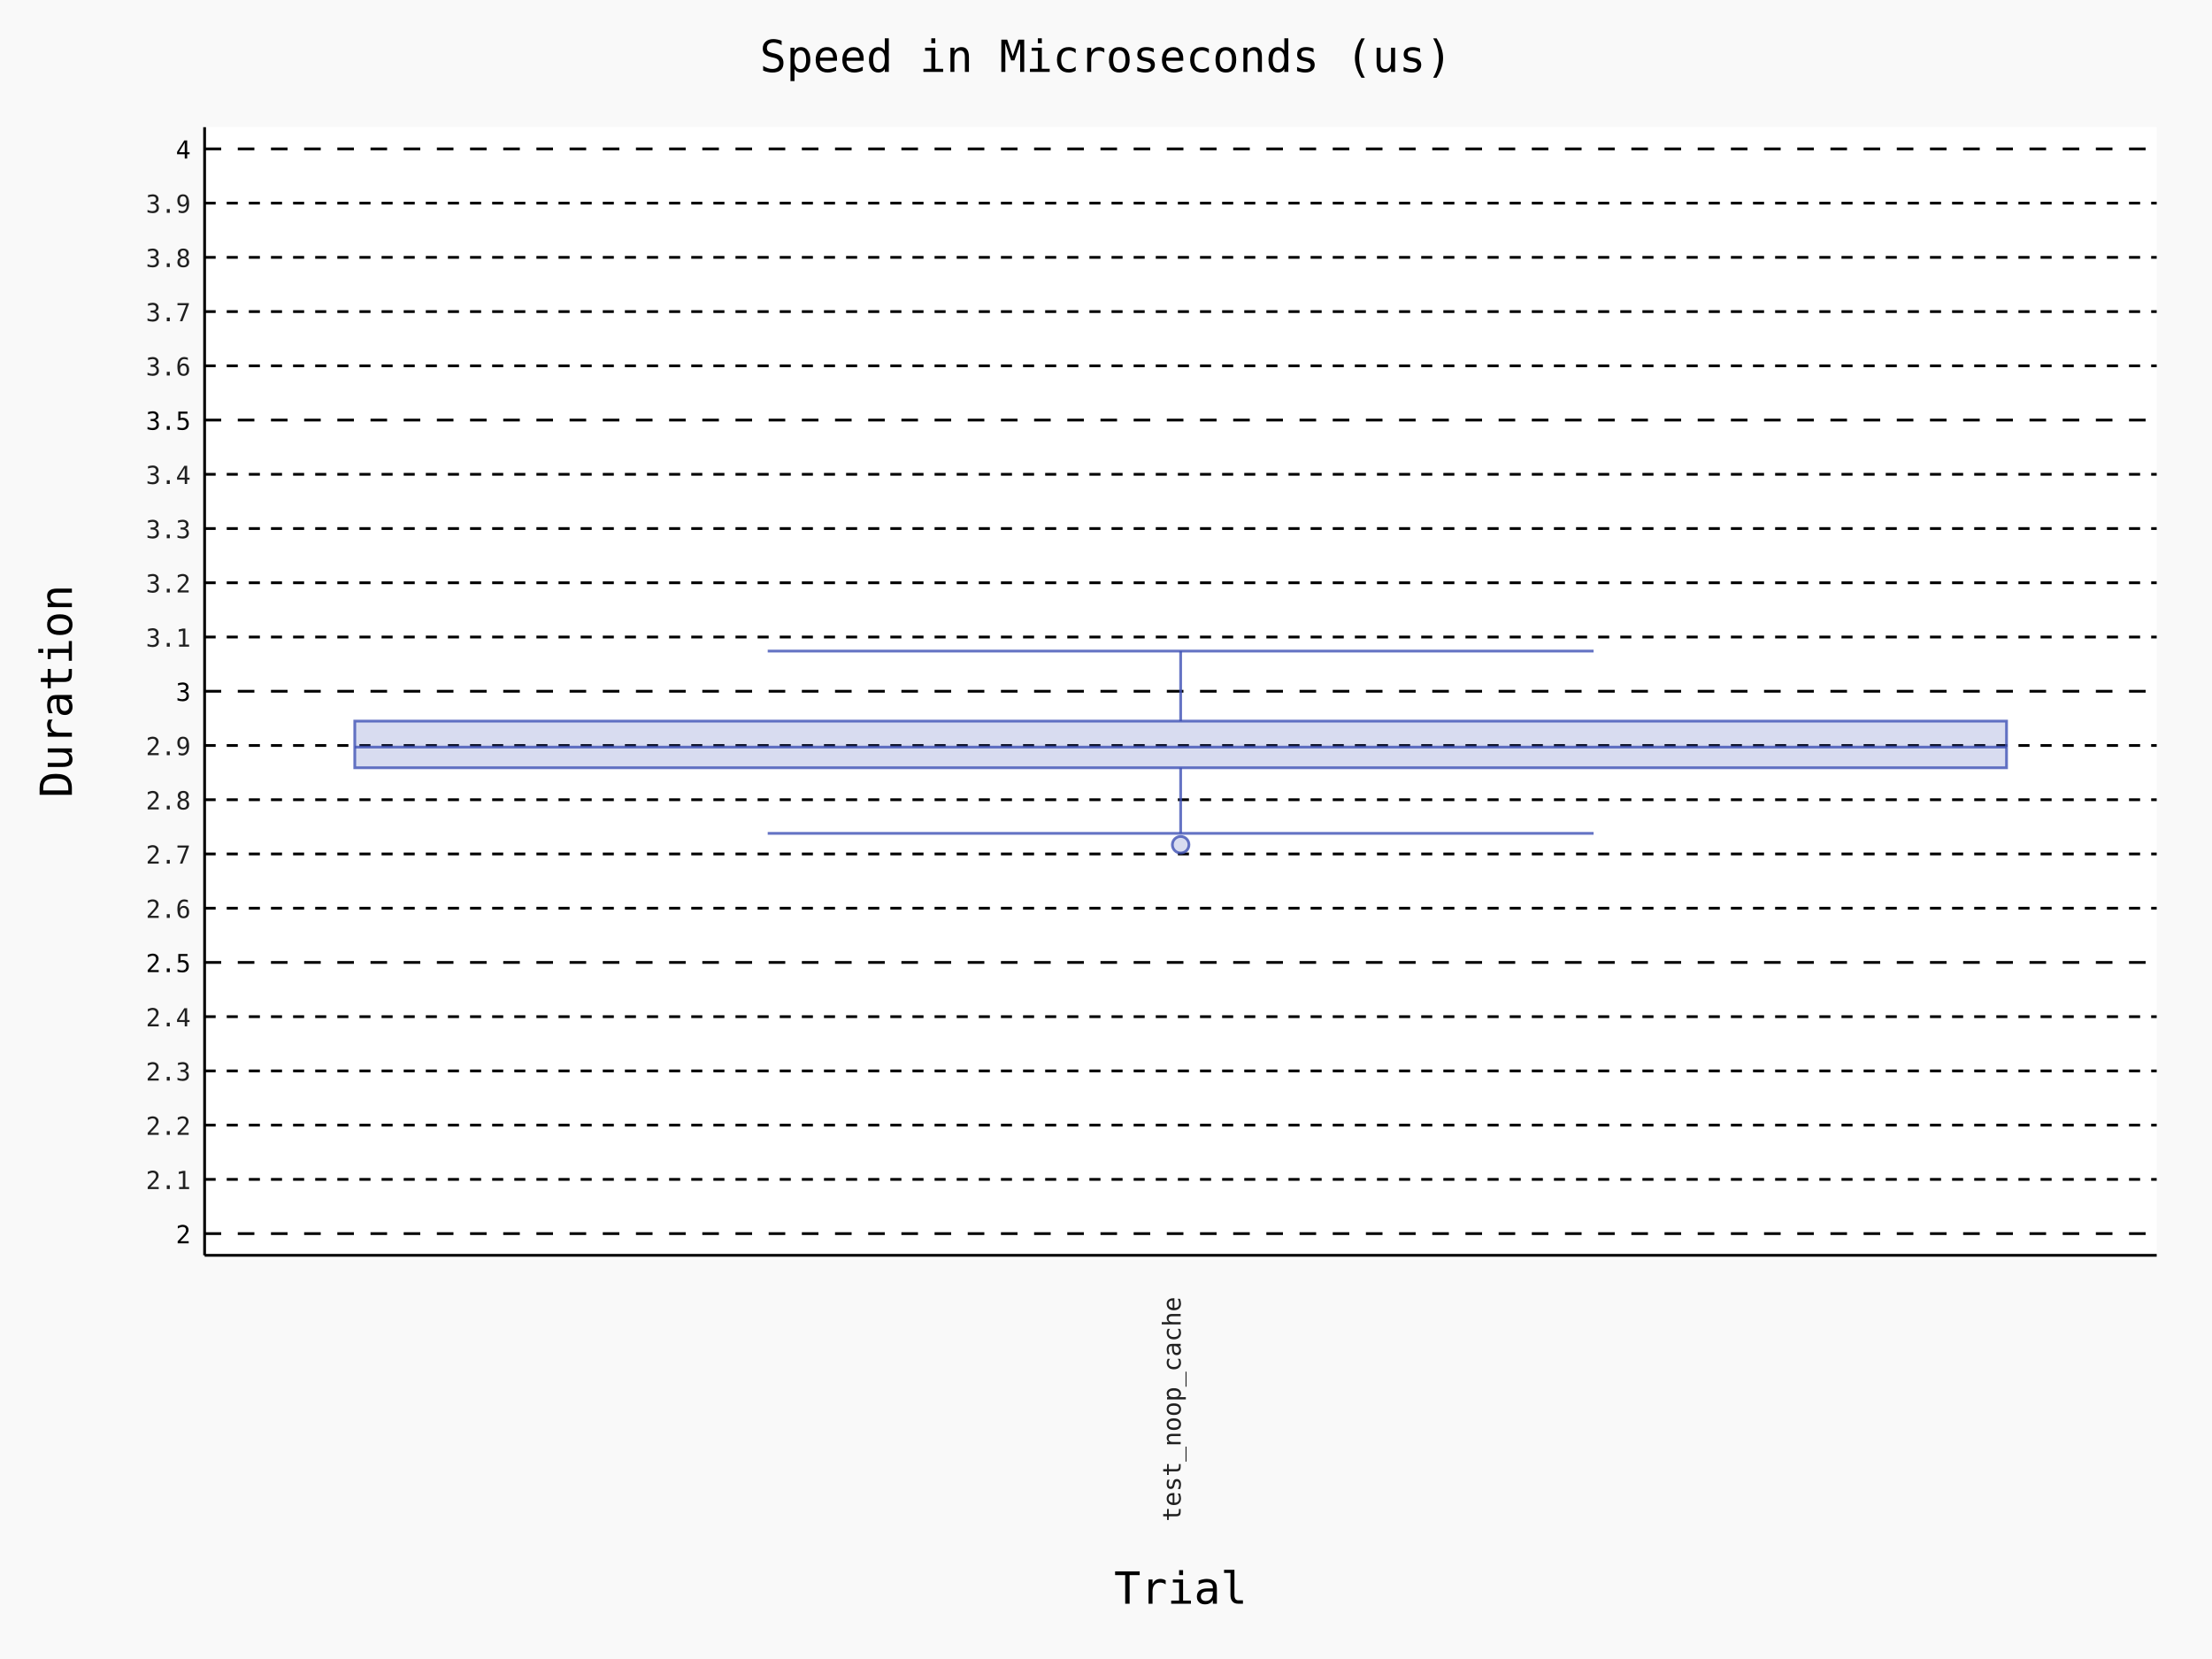
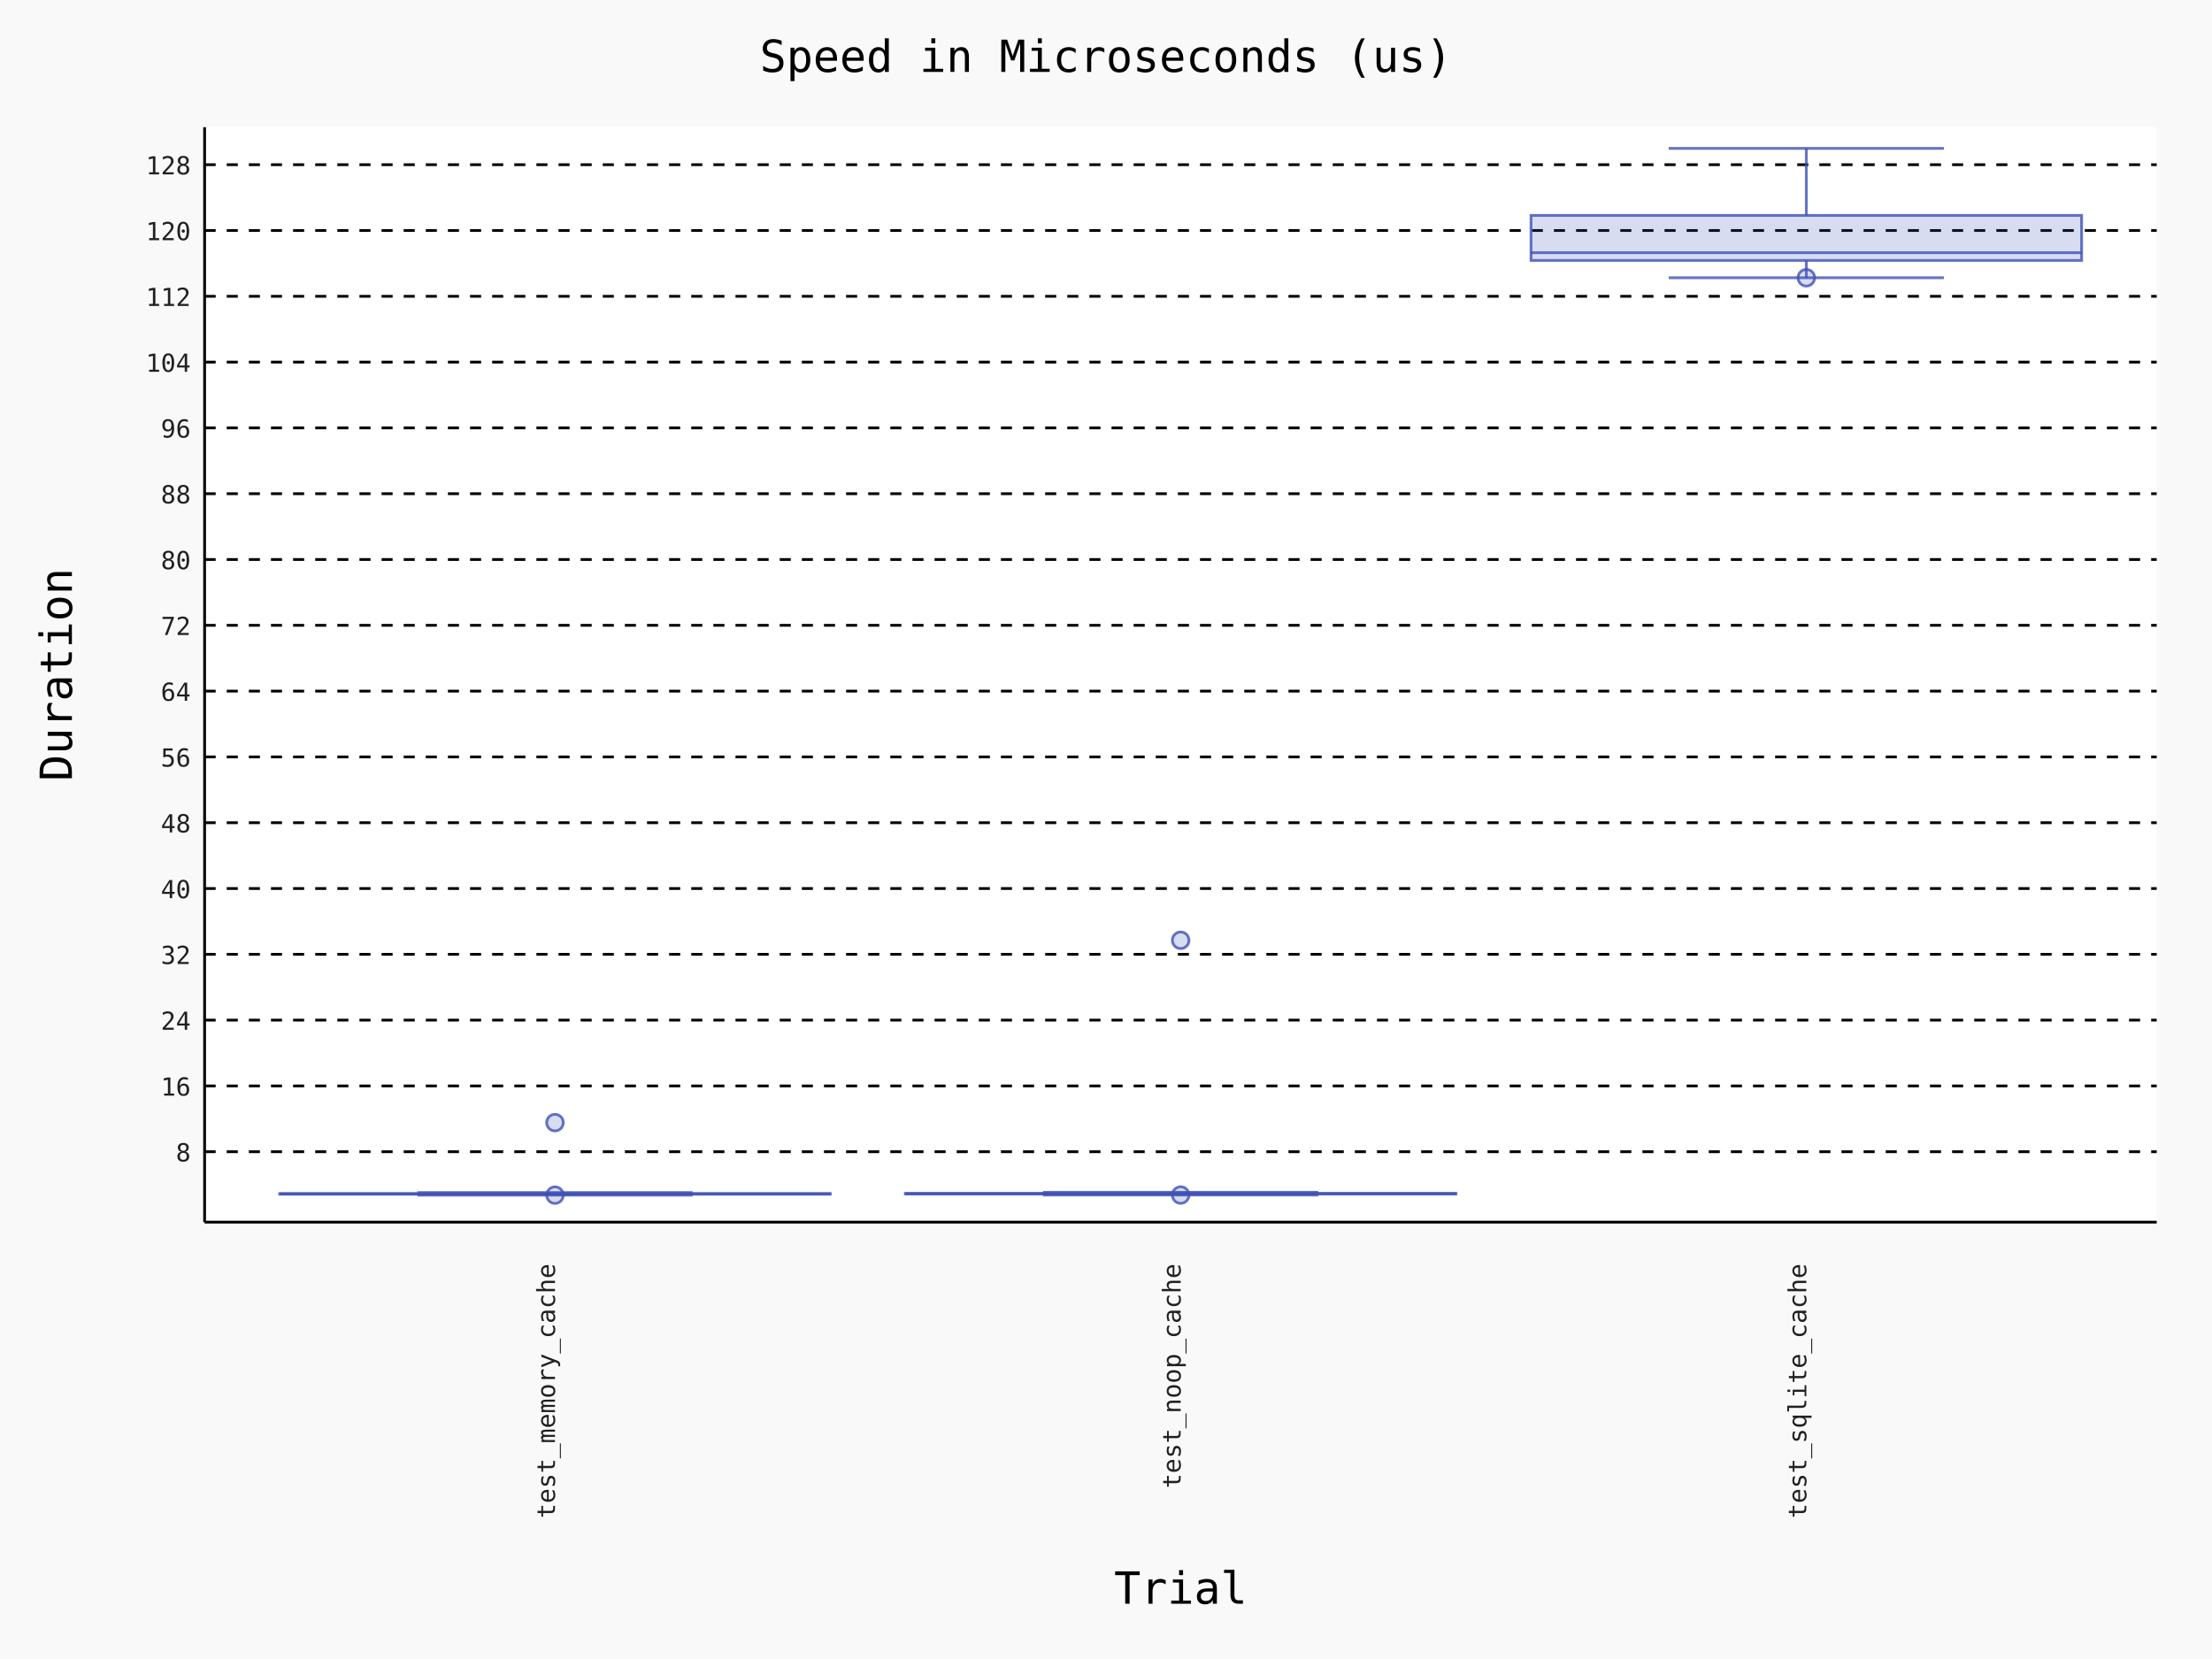
- <svg xmlns="http://www.w3.org/2000/svg" id="chart-c5dddb6d-f4fd-4071-9c07-0054ac787955" class="pygal-chart" viewBox="0 0 800 600">
+ <svg xmlns="http://www.w3.org/2000/svg" id="chart-7ca90b44-e3a4-47cb-bf06-3e9531fdce65" class="pygal-chart" viewBox="0 0 800 600">
  <defs>
-     <style type="text/css">#chart-c5dddb6d-f4fd-4071-9c07-0054ac787955{-webkit-user-select:none;-webkit-font-smoothing:antialiased;font-family:Consolas,"Deja Vu Sans Mono","Bitstream Vera Sans Mono","Courier New",monospace}#chart-c5dddb6d-f4fd-4071-9c07-0054ac787955 .title{font-family:Consolas,"Deja Vu Sans Mono","Bitstream Vera Sans Mono","Courier New",monospace;font-size:16px}#chart-c5dddb6d-f4fd-4071-9c07-0054ac787955 .legends .legend text{font-family:Consolas,"Deja Vu Sans Mono","Bitstream Vera Sans Mono","Courier New",monospace;font-size:14px}#chart-c5dddb6d-f4fd-4071-9c07-0054ac787955 .axis text{font-family:Consolas,"Deja Vu Sans Mono","Bitstream Vera Sans Mono","Courier New",monospace;font-size:10px}#chart-c5dddb6d-f4fd-4071-9c07-0054ac787955 .axis text.major{font-family:Consolas,"Deja Vu Sans Mono","Bitstream Vera Sans Mono","Courier New",monospace;font-size:10px}#chart-c5dddb6d-f4fd-4071-9c07-0054ac787955 .text-overlay text.value{font-family:Consolas,"Deja Vu Sans Mono","Bitstream Vera Sans Mono","Courier New",monospace;font-size:16px}#chart-c5dddb6d-f4fd-4071-9c07-0054ac787955 .text-overlay text.label{font-family:Consolas,"Deja Vu Sans Mono","Bitstream Vera Sans Mono","Courier New",monospace;font-size:10px}#chart-c5dddb6d-f4fd-4071-9c07-0054ac787955 .tooltip{font-family:Consolas,"Deja Vu Sans Mono","Bitstream Vera Sans Mono","Courier New",monospace;font-size:14px}#chart-c5dddb6d-f4fd-4071-9c07-0054ac787955 text.no_data{font-family:Consolas,"Deja Vu Sans Mono","Bitstream Vera Sans Mono","Courier New",monospace;font-size:64px}
- #chart-c5dddb6d-f4fd-4071-9c07-0054ac787955{background-color:rgba(249,249,249,1)}#chart-c5dddb6d-f4fd-4071-9c07-0054ac787955 path,#chart-c5dddb6d-f4fd-4071-9c07-0054ac787955 line,#chart-c5dddb6d-f4fd-4071-9c07-0054ac787955 rect,#chart-c5dddb6d-f4fd-4071-9c07-0054ac787955 circle{-webkit-transition:150ms;-moz-transition:150ms;transition:150ms}#chart-c5dddb6d-f4fd-4071-9c07-0054ac787955 .graph &gt; .background{fill:rgba(249,249,249,1)}#chart-c5dddb6d-f4fd-4071-9c07-0054ac787955 .plot &gt; .background{fill:rgba(255,255,255,1)}#chart-c5dddb6d-f4fd-4071-9c07-0054ac787955 .graph{fill:rgba(0,0,0,.87)}#chart-c5dddb6d-f4fd-4071-9c07-0054ac787955 text.no_data{fill:rgba(0,0,0,1)}#chart-c5dddb6d-f4fd-4071-9c07-0054ac787955 .title{fill:rgba(0,0,0,1)}#chart-c5dddb6d-f4fd-4071-9c07-0054ac787955 .legends .legend text{fill:rgba(0,0,0,.87)}#chart-c5dddb6d-f4fd-4071-9c07-0054ac787955 .legends .legend:hover text{fill:rgba(0,0,0,1)}#chart-c5dddb6d-f4fd-4071-9c07-0054ac787955 .axis .line{stroke:rgba(0,0,0,1)}#chart-c5dddb6d-f4fd-4071-9c07-0054ac787955 .axis .guide.line{stroke:rgba(0,0,0,.54)}#chart-c5dddb6d-f4fd-4071-9c07-0054ac787955 .axis .major.line{stroke:rgba(0,0,0,.87)}#chart-c5dddb6d-f4fd-4071-9c07-0054ac787955 .axis text.major{fill:rgba(0,0,0,1)}#chart-c5dddb6d-f4fd-4071-9c07-0054ac787955 .axis.y .guides:hover .guide.line,#chart-c5dddb6d-f4fd-4071-9c07-0054ac787955 .line-graph .axis.x .guides:hover .guide.line,#chart-c5dddb6d-f4fd-4071-9c07-0054ac787955 .stackedline-graph .axis.x .guides:hover .guide.line,#chart-c5dddb6d-f4fd-4071-9c07-0054ac787955 .xy-graph .axis.x .guides:hover .guide.line{stroke:rgba(0,0,0,1)}#chart-c5dddb6d-f4fd-4071-9c07-0054ac787955 .axis .guides:hover text{fill:rgba(0,0,0,1)}#chart-c5dddb6d-f4fd-4071-9c07-0054ac787955 .reactive{fill-opacity:.7;stroke-opacity:.8;stroke-width:1}#chart-c5dddb6d-f4fd-4071-9c07-0054ac787955 .ci{stroke:rgba(0,0,0,.87)}#chart-c5dddb6d-f4fd-4071-9c07-0054ac787955 .reactive.active,#chart-c5dddb6d-f4fd-4071-9c07-0054ac787955 .active .reactive{fill-opacity:.8;stroke-opacity:.9;stroke-width:4}#chart-c5dddb6d-f4fd-4071-9c07-0054ac787955 .ci .reactive.active{stroke-width:1.5}#chart-c5dddb6d-f4fd-4071-9c07-0054ac787955 .series text{fill:rgba(0,0,0,1)}#chart-c5dddb6d-f4fd-4071-9c07-0054ac787955 .tooltip rect{fill:rgba(255,255,255,1);stroke:rgba(0,0,0,1);-webkit-transition:opacity 150ms;-moz-transition:opacity 150ms;transition:opacity 150ms}#chart-c5dddb6d-f4fd-4071-9c07-0054ac787955 .tooltip .label{fill:rgba(0,0,0,.87)}#chart-c5dddb6d-f4fd-4071-9c07-0054ac787955 .tooltip .label{fill:rgba(0,0,0,.87)}#chart-c5dddb6d-f4fd-4071-9c07-0054ac787955 .tooltip .legend{font-size:.8em;fill:rgba(0,0,0,.54)}#chart-c5dddb6d-f4fd-4071-9c07-0054ac787955 .tooltip .x_label{font-size:.6em;fill:rgba(0,0,0,1)}#chart-c5dddb6d-f4fd-4071-9c07-0054ac787955 .tooltip .xlink{font-size:.5em;text-decoration:underline}#chart-c5dddb6d-f4fd-4071-9c07-0054ac787955 .tooltip .value{font-size:1.5em}#chart-c5dddb6d-f4fd-4071-9c07-0054ac787955 .bound{font-size:.5em}#chart-c5dddb6d-f4fd-4071-9c07-0054ac787955 .max-value{font-size:.75em;fill:rgba(0,0,0,.54)}#chart-c5dddb6d-f4fd-4071-9c07-0054ac787955 .map-element{fill:rgba(255,255,255,1);stroke:rgba(0,0,0,.54) !important}#chart-c5dddb6d-f4fd-4071-9c07-0054ac787955 .map-element .reactive{fill-opacity:inherit;stroke-opacity:inherit}#chart-c5dddb6d-f4fd-4071-9c07-0054ac787955 .color-0,#chart-c5dddb6d-f4fd-4071-9c07-0054ac787955 .color-0 a:visited{stroke:#3F51B5;fill:#3F51B5}#chart-c5dddb6d-f4fd-4071-9c07-0054ac787955 .text-overlay .color-0 text{fill:black}
- #chart-c5dddb6d-f4fd-4071-9c07-0054ac787955 text.no_data{text-anchor:middle}#chart-c5dddb6d-f4fd-4071-9c07-0054ac787955 .guide.line{fill:none}#chart-c5dddb6d-f4fd-4071-9c07-0054ac787955 .centered{text-anchor:middle}#chart-c5dddb6d-f4fd-4071-9c07-0054ac787955 .title{text-anchor:middle}#chart-c5dddb6d-f4fd-4071-9c07-0054ac787955 .legends .legend text{fill-opacity:1}#chart-c5dddb6d-f4fd-4071-9c07-0054ac787955 .axis.x text{text-anchor:middle}#chart-c5dddb6d-f4fd-4071-9c07-0054ac787955 .axis.x:not(.web) text[transform]{text-anchor:start}#chart-c5dddb6d-f4fd-4071-9c07-0054ac787955 .axis.x:not(.web) text[transform].backwards{text-anchor:end}#chart-c5dddb6d-f4fd-4071-9c07-0054ac787955 .axis.y text{text-anchor:end}#chart-c5dddb6d-f4fd-4071-9c07-0054ac787955 .axis.y text[transform].backwards{text-anchor:start}#chart-c5dddb6d-f4fd-4071-9c07-0054ac787955 .axis.y2 text{text-anchor:start}#chart-c5dddb6d-f4fd-4071-9c07-0054ac787955 .axis.y2 text[transform].backwards{text-anchor:end}#chart-c5dddb6d-f4fd-4071-9c07-0054ac787955 .axis .guide.line{stroke-dasharray:4,4;stroke:black}#chart-c5dddb6d-f4fd-4071-9c07-0054ac787955 .axis .major.guide.line{stroke-dasharray:6,6;stroke:black}#chart-c5dddb6d-f4fd-4071-9c07-0054ac787955 .horizontal .axis.y .guide.line,#chart-c5dddb6d-f4fd-4071-9c07-0054ac787955 .horizontal .axis.y2 .guide.line,#chart-c5dddb6d-f4fd-4071-9c07-0054ac787955 .vertical .axis.x .guide.line{opacity:0}#chart-c5dddb6d-f4fd-4071-9c07-0054ac787955 .horizontal .axis.always_show .guide.line,#chart-c5dddb6d-f4fd-4071-9c07-0054ac787955 .vertical .axis.always_show .guide.line{opacity:1 !important}#chart-c5dddb6d-f4fd-4071-9c07-0054ac787955 .axis.y .guides:hover .guide.line,#chart-c5dddb6d-f4fd-4071-9c07-0054ac787955 .axis.y2 .guides:hover .guide.line,#chart-c5dddb6d-f4fd-4071-9c07-0054ac787955 .axis.x .guides:hover .guide.line{opacity:1}#chart-c5dddb6d-f4fd-4071-9c07-0054ac787955 .axis .guides:hover text{opacity:1}#chart-c5dddb6d-f4fd-4071-9c07-0054ac787955 .nofill{fill:none}#chart-c5dddb6d-f4fd-4071-9c07-0054ac787955 .subtle-fill{fill-opacity:.2}#chart-c5dddb6d-f4fd-4071-9c07-0054ac787955 .dot{stroke-width:1px;fill-opacity:1;stroke-opacity:1}#chart-c5dddb6d-f4fd-4071-9c07-0054ac787955 .dot.active{stroke-width:5px}#chart-c5dddb6d-f4fd-4071-9c07-0054ac787955 .dot.negative{fill:transparent}#chart-c5dddb6d-f4fd-4071-9c07-0054ac787955 text,#chart-c5dddb6d-f4fd-4071-9c07-0054ac787955 tspan{stroke:none !important}#chart-c5dddb6d-f4fd-4071-9c07-0054ac787955 .series text.active{opacity:1}#chart-c5dddb6d-f4fd-4071-9c07-0054ac787955 .tooltip rect{fill-opacity:.95;stroke-width:.5}#chart-c5dddb6d-f4fd-4071-9c07-0054ac787955 .tooltip text{fill-opacity:1}#chart-c5dddb6d-f4fd-4071-9c07-0054ac787955 .showable{visibility:hidden}#chart-c5dddb6d-f4fd-4071-9c07-0054ac787955 .showable.shown{visibility:visible}#chart-c5dddb6d-f4fd-4071-9c07-0054ac787955 .gauge-background{fill:rgba(229,229,229,1);stroke:none}#chart-c5dddb6d-f4fd-4071-9c07-0054ac787955 .bg-lines{stroke:rgba(249,249,249,1);stroke-width:2px}
+     <style type="text/css">#chart-7ca90b44-e3a4-47cb-bf06-3e9531fdce65{-webkit-user-select:none;-webkit-font-smoothing:antialiased;font-family:Consolas,"Deja Vu Sans Mono","Bitstream Vera Sans Mono","Courier New",monospace}#chart-7ca90b44-e3a4-47cb-bf06-3e9531fdce65 .title{font-family:Consolas,"Deja Vu Sans Mono","Bitstream Vera Sans Mono","Courier New",monospace;font-size:16px}#chart-7ca90b44-e3a4-47cb-bf06-3e9531fdce65 .legends .legend text{font-family:Consolas,"Deja Vu Sans Mono","Bitstream Vera Sans Mono","Courier New",monospace;font-size:14px}#chart-7ca90b44-e3a4-47cb-bf06-3e9531fdce65 .axis text{font-family:Consolas,"Deja Vu Sans Mono","Bitstream Vera Sans Mono","Courier New",monospace;font-size:10px}#chart-7ca90b44-e3a4-47cb-bf06-3e9531fdce65 .axis text.major{font-family:Consolas,"Deja Vu Sans Mono","Bitstream Vera Sans Mono","Courier New",monospace;font-size:10px}#chart-7ca90b44-e3a4-47cb-bf06-3e9531fdce65 .text-overlay text.value{font-family:Consolas,"Deja Vu Sans Mono","Bitstream Vera Sans Mono","Courier New",monospace;font-size:16px}#chart-7ca90b44-e3a4-47cb-bf06-3e9531fdce65 .text-overlay text.label{font-family:Consolas,"Deja Vu Sans Mono","Bitstream Vera Sans Mono","Courier New",monospace;font-size:10px}#chart-7ca90b44-e3a4-47cb-bf06-3e9531fdce65 .tooltip{font-family:Consolas,"Deja Vu Sans Mono","Bitstream Vera Sans Mono","Courier New",monospace;font-size:14px}#chart-7ca90b44-e3a4-47cb-bf06-3e9531fdce65 text.no_data{font-family:Consolas,"Deja Vu Sans Mono","Bitstream Vera Sans Mono","Courier New",monospace;font-size:64px}
+ #chart-7ca90b44-e3a4-47cb-bf06-3e9531fdce65{background-color:rgba(249,249,249,1)}#chart-7ca90b44-e3a4-47cb-bf06-3e9531fdce65 path,#chart-7ca90b44-e3a4-47cb-bf06-3e9531fdce65 line,#chart-7ca90b44-e3a4-47cb-bf06-3e9531fdce65 rect,#chart-7ca90b44-e3a4-47cb-bf06-3e9531fdce65 circle{-webkit-transition:150ms;-moz-transition:150ms;transition:150ms}#chart-7ca90b44-e3a4-47cb-bf06-3e9531fdce65 .graph &gt; .background{fill:rgba(249,249,249,1)}#chart-7ca90b44-e3a4-47cb-bf06-3e9531fdce65 .plot &gt; .background{fill:rgba(255,255,255,1)}#chart-7ca90b44-e3a4-47cb-bf06-3e9531fdce65 .graph{fill:rgba(0,0,0,.87)}#chart-7ca90b44-e3a4-47cb-bf06-3e9531fdce65 text.no_data{fill:rgba(0,0,0,1)}#chart-7ca90b44-e3a4-47cb-bf06-3e9531fdce65 .title{fill:rgba(0,0,0,1)}#chart-7ca90b44-e3a4-47cb-bf06-3e9531fdce65 .legends .legend text{fill:rgba(0,0,0,.87)}#chart-7ca90b44-e3a4-47cb-bf06-3e9531fdce65 .legends .legend:hover text{fill:rgba(0,0,0,1)}#chart-7ca90b44-e3a4-47cb-bf06-3e9531fdce65 .axis .line{stroke:rgba(0,0,0,1)}#chart-7ca90b44-e3a4-47cb-bf06-3e9531fdce65 .axis .guide.line{stroke:rgba(0,0,0,.54)}#chart-7ca90b44-e3a4-47cb-bf06-3e9531fdce65 .axis .major.line{stroke:rgba(0,0,0,.87)}#chart-7ca90b44-e3a4-47cb-bf06-3e9531fdce65 .axis text.major{fill:rgba(0,0,0,1)}#chart-7ca90b44-e3a4-47cb-bf06-3e9531fdce65 .axis.y .guides:hover .guide.line,#chart-7ca90b44-e3a4-47cb-bf06-3e9531fdce65 .line-graph .axis.x .guides:hover .guide.line,#chart-7ca90b44-e3a4-47cb-bf06-3e9531fdce65 .stackedline-graph .axis.x .guides:hover .guide.line,#chart-7ca90b44-e3a4-47cb-bf06-3e9531fdce65 .xy-graph .axis.x .guides:hover .guide.line{stroke:rgba(0,0,0,1)}#chart-7ca90b44-e3a4-47cb-bf06-3e9531fdce65 .axis .guides:hover text{fill:rgba(0,0,0,1)}#chart-7ca90b44-e3a4-47cb-bf06-3e9531fdce65 .reactive{fill-opacity:.7;stroke-opacity:.8;stroke-width:1}#chart-7ca90b44-e3a4-47cb-bf06-3e9531fdce65 .ci{stroke:rgba(0,0,0,.87)}#chart-7ca90b44-e3a4-47cb-bf06-3e9531fdce65 .reactive.active,#chart-7ca90b44-e3a4-47cb-bf06-3e9531fdce65 .active .reactive{fill-opacity:.8;stroke-opacity:.9;stroke-width:4}#chart-7ca90b44-e3a4-47cb-bf06-3e9531fdce65 .ci .reactive.active{stroke-width:1.5}#chart-7ca90b44-e3a4-47cb-bf06-3e9531fdce65 .series text{fill:rgba(0,0,0,1)}#chart-7ca90b44-e3a4-47cb-bf06-3e9531fdce65 .tooltip rect{fill:rgba(255,255,255,1);stroke:rgba(0,0,0,1);-webkit-transition:opacity 150ms;-moz-transition:opacity 150ms;transition:opacity 150ms}#chart-7ca90b44-e3a4-47cb-bf06-3e9531fdce65 .tooltip .label{fill:rgba(0,0,0,.87)}#chart-7ca90b44-e3a4-47cb-bf06-3e9531fdce65 .tooltip .label{fill:rgba(0,0,0,.87)}#chart-7ca90b44-e3a4-47cb-bf06-3e9531fdce65 .tooltip .legend{font-size:.8em;fill:rgba(0,0,0,.54)}#chart-7ca90b44-e3a4-47cb-bf06-3e9531fdce65 .tooltip .x_label{font-size:.6em;fill:rgba(0,0,0,1)}#chart-7ca90b44-e3a4-47cb-bf06-3e9531fdce65 .tooltip .xlink{font-size:.5em;text-decoration:underline}#chart-7ca90b44-e3a4-47cb-bf06-3e9531fdce65 .tooltip .value{font-size:1.5em}#chart-7ca90b44-e3a4-47cb-bf06-3e9531fdce65 .bound{font-size:.5em}#chart-7ca90b44-e3a4-47cb-bf06-3e9531fdce65 .max-value{font-size:.75em;fill:rgba(0,0,0,.54)}#chart-7ca90b44-e3a4-47cb-bf06-3e9531fdce65 .map-element{fill:rgba(255,255,255,1);stroke:rgba(0,0,0,.54) !important}#chart-7ca90b44-e3a4-47cb-bf06-3e9531fdce65 .map-element .reactive{fill-opacity:inherit;stroke-opacity:inherit}#chart-7ca90b44-e3a4-47cb-bf06-3e9531fdce65 .color-0,#chart-7ca90b44-e3a4-47cb-bf06-3e9531fdce65 .color-0 a:visited{stroke:#3F51B5;fill:#3F51B5}#chart-7ca90b44-e3a4-47cb-bf06-3e9531fdce65 .color-1,#chart-7ca90b44-e3a4-47cb-bf06-3e9531fdce65 .color-1 a:visited{stroke:#3F51B5;fill:#3F51B5}#chart-7ca90b44-e3a4-47cb-bf06-3e9531fdce65 .color-2,#chart-7ca90b44-e3a4-47cb-bf06-3e9531fdce65 .color-2 a:visited{stroke:#3F51B5;fill:#3F51B5}#chart-7ca90b44-e3a4-47cb-bf06-3e9531fdce65 .text-overlay .color-0 text{fill:black}#chart-7ca90b44-e3a4-47cb-bf06-3e9531fdce65 .text-overlay .color-1 text{fill:black}#chart-7ca90b44-e3a4-47cb-bf06-3e9531fdce65 .text-overlay .color-2 text{fill:black}
+ #chart-7ca90b44-e3a4-47cb-bf06-3e9531fdce65 text.no_data{text-anchor:middle}#chart-7ca90b44-e3a4-47cb-bf06-3e9531fdce65 .guide.line{fill:none}#chart-7ca90b44-e3a4-47cb-bf06-3e9531fdce65 .centered{text-anchor:middle}#chart-7ca90b44-e3a4-47cb-bf06-3e9531fdce65 .title{text-anchor:middle}#chart-7ca90b44-e3a4-47cb-bf06-3e9531fdce65 .legends .legend text{fill-opacity:1}#chart-7ca90b44-e3a4-47cb-bf06-3e9531fdce65 .axis.x text{text-anchor:middle}#chart-7ca90b44-e3a4-47cb-bf06-3e9531fdce65 .axis.x:not(.web) text[transform]{text-anchor:start}#chart-7ca90b44-e3a4-47cb-bf06-3e9531fdce65 .axis.x:not(.web) text[transform].backwards{text-anchor:end}#chart-7ca90b44-e3a4-47cb-bf06-3e9531fdce65 .axis.y text{text-anchor:end}#chart-7ca90b44-e3a4-47cb-bf06-3e9531fdce65 .axis.y text[transform].backwards{text-anchor:start}#chart-7ca90b44-e3a4-47cb-bf06-3e9531fdce65 .axis.y2 text{text-anchor:start}#chart-7ca90b44-e3a4-47cb-bf06-3e9531fdce65 .axis.y2 text[transform].backwards{text-anchor:end}#chart-7ca90b44-e3a4-47cb-bf06-3e9531fdce65 .axis .guide.line{stroke-dasharray:4,4;stroke:black}#chart-7ca90b44-e3a4-47cb-bf06-3e9531fdce65 .axis .major.guide.line{stroke-dasharray:6,6;stroke:black}#chart-7ca90b44-e3a4-47cb-bf06-3e9531fdce65 .horizontal .axis.y .guide.line,#chart-7ca90b44-e3a4-47cb-bf06-3e9531fdce65 .horizontal .axis.y2 .guide.line,#chart-7ca90b44-e3a4-47cb-bf06-3e9531fdce65 .vertical .axis.x .guide.line{opacity:0}#chart-7ca90b44-e3a4-47cb-bf06-3e9531fdce65 .horizontal .axis.always_show .guide.line,#chart-7ca90b44-e3a4-47cb-bf06-3e9531fdce65 .vertical .axis.always_show .guide.line{opacity:1 !important}#chart-7ca90b44-e3a4-47cb-bf06-3e9531fdce65 .axis.y .guides:hover .guide.line,#chart-7ca90b44-e3a4-47cb-bf06-3e9531fdce65 .axis.y2 .guides:hover .guide.line,#chart-7ca90b44-e3a4-47cb-bf06-3e9531fdce65 .axis.x .guides:hover .guide.line{opacity:1}#chart-7ca90b44-e3a4-47cb-bf06-3e9531fdce65 .axis .guides:hover text{opacity:1}#chart-7ca90b44-e3a4-47cb-bf06-3e9531fdce65 .nofill{fill:none}#chart-7ca90b44-e3a4-47cb-bf06-3e9531fdce65 .subtle-fill{fill-opacity:.2}#chart-7ca90b44-e3a4-47cb-bf06-3e9531fdce65 .dot{stroke-width:1px;fill-opacity:1;stroke-opacity:1}#chart-7ca90b44-e3a4-47cb-bf06-3e9531fdce65 .dot.active{stroke-width:5px}#chart-7ca90b44-e3a4-47cb-bf06-3e9531fdce65 .dot.negative{fill:transparent}#chart-7ca90b44-e3a4-47cb-bf06-3e9531fdce65 text,#chart-7ca90b44-e3a4-47cb-bf06-3e9531fdce65 tspan{stroke:none !important}#chart-7ca90b44-e3a4-47cb-bf06-3e9531fdce65 .series text.active{opacity:1}#chart-7ca90b44-e3a4-47cb-bf06-3e9531fdce65 .tooltip rect{fill-opacity:.95;stroke-width:.5}#chart-7ca90b44-e3a4-47cb-bf06-3e9531fdce65 .tooltip text{fill-opacity:1}#chart-7ca90b44-e3a4-47cb-bf06-3e9531fdce65 .showable{visibility:hidden}#chart-7ca90b44-e3a4-47cb-bf06-3e9531fdce65 .showable.shown{visibility:visible}#chart-7ca90b44-e3a4-47cb-bf06-3e9531fdce65 .gauge-background{fill:rgba(229,229,229,1);stroke:none}#chart-7ca90b44-e3a4-47cb-bf06-3e9531fdce65 .bg-lines{stroke:rgba(249,249,249,1);stroke-width:2px}
.tooltip .value{font-size:1em !important}.axis text{font-size:9px !important}</style>
  </defs>
  <g class="graph custombox-graph vertical">
    <rect x="0" y="0" width="800" height="600" class="background" />
    <g transform="translate(74, 46)" class="plot">
-       <rect x="0" y="0" width="706.0" height="408.0" class="background" />
+       <rect x="0" y="0" width="706.0" height="396.0" class="background" />
      <g class="axis y always_show">
-         <path d="M0 408 h706" class="line" />
+         <path d="M0 396 h706" class="line" />
        <g class="guides">
-           <path d="M0 400.154 h706" class="major guide line" />
-           <text x="-5" y="403.654" class="major">2</text>
+           <path d="M0 370.536 h706" class="guide line" />
+           <text x="-5" y="374.036" class="">8</text>
        </g>
        <g class="guides">
-           <path d="M0 380.538 h706" class="guide line" />
-           <text x="-5" y="384.038" class="">2.1</text>
+           <path d="M0 346.738 h706" class="guide line" />
+           <text x="-5" y="350.238" class="">16</text>
        </g>
        <g class="guides">
-           <path d="M0 360.923 h706" class="guide line" />
-           <text x="-5" y="364.423" class="">2.2</text>
+           <path d="M0 322.94 h706" class="guide line" />
+           <text x="-5" y="326.44" class="">24</text>
        </g>
        <g class="guides">
-           <path d="M0 341.308 h706" class="guide line" />
-           <text x="-5" y="344.808" class="">2.3</text>
+           <path d="M0 299.142 h706" class="guide line" />
+           <text x="-5" y="302.642" class="">32</text>
        </g>
        <g class="guides">
-           <path d="M0 321.692 h706" class="guide line" />
-           <text x="-5" y="325.192" class="">2.4</text>
+           <path d="M0 275.344 h706" class="guide line" />
+           <text x="-5" y="278.844" class="">40</text>
        </g>
        <g class="guides">
-           <path d="M0 302.077 h706" class="major guide line" />
-           <text x="-5" y="305.577" class="major">2.5</text>
+           <path d="M0 251.546 h706" class="guide line" />
+           <text x="-5" y="255.046" class="">48</text>
        </g>
        <g class="guides">
-           <path d="M0 282.462 h706" class="guide line" />
-           <text x="-5" y="285.962" class="">2.6</text>
+           <path d="M0 227.748 h706" class="guide line" />
+           <text x="-5" y="231.248" class="">56</text>
        </g>
        <g class="guides">
-           <path d="M0 262.846 h706" class="guide line" />
-           <text x="-5" y="266.346" class="">2.7</text>
+           <path d="M0 203.95 h706" class="guide line" />
+           <text x="-5" y="207.45" class="">64</text>
        </g>
        <g class="guides">
-           <path d="M0 243.231 h706" class="guide line" />
-           <text x="-5" y="246.731" class="">2.8</text>
+           <path d="M0 180.151 h706" class="guide line" />
+           <text x="-5" y="183.651" class="">72</text>
        </g>
        <g class="guides">
-           <path d="M0 223.615 h706" class="guide line" />
-           <text x="-5" y="227.115" class="">2.9</text>
+           <path d="M0 156.353 h706" class="guide line" />
+           <text x="-5" y="159.853" class="">80</text>
        </g>
        <g class="guides">
-           <path d="M0 204 h706" class="major guide line" />
-           <text x="-5" y="207.5" class="major">3</text>
+           <path d="M0 132.555 h706" class="guide line" />
+           <text x="-5" y="136.055" class="">88</text>
        </g>
        <g class="guides">
-           <path d="M0 184.385 h706" class="guide line" />
-           <text x="-5" y="187.885" class="">3.1</text>
+           <path d="M0 108.757 h706" class="guide line" />
+           <text x="-5" y="112.257" class="">96</text>
        </g>
        <g class="guides">
-           <path d="M0 164.769 h706" class="guide line" />
-           <text x="-5" y="168.269" class="">3.2</text>
+           <path d="M0 84.959 h706" class="guide line" />
+           <text x="-5" y="88.459" class="">104</text>
        </g>
        <g class="guides">
-           <path d="M0 145.154 h706" class="guide line" />
-           <text x="-5" y="148.654" class="">3.3</text>
+           <path d="M0 61.161 h706" class="guide line" />
+           <text x="-5" y="64.661" class="">112</text>
        </g>
        <g class="guides">
-           <path d="M0 125.538 h706" class="guide line" />
-           <text x="-5" y="129.038" class="">3.4</text>
+           <path d="M0 37.363 h706" class="guide line" />
+           <text x="-5" y="40.863" class="">120</text>
        </g>
        <g class="guides">
-           <path d="M0 105.923 h706" class="major guide line" />
-           <text x="-5" y="109.423" class="major">3.5</text>
-         </g>
-         <g class="guides">
-           <path d="M0 86.308 h706" class="guide line" />
-           <text x="-5" y="89.808" class="">3.6</text>
-         </g>
-         <g class="guides">
-           <path d="M0 66.692 h706" class="guide line" />
-           <text x="-5" y="70.192" class="">3.7</text>
-         </g>
-         <g class="guides">
-           <path d="M0 47.077 h706" class="guide line" />
-           <text x="-5" y="50.577" class="">3.8</text>
-         </g>
-         <g class="guides">
-           <path d="M0 27.462 h706" class="guide line" />
-           <text x="-5" y="30.962" class="">3.9</text>
-         </g>
-         <g class="guides">
-           <path d="M0 7.846 h706" class="major guide line" />
-           <text x="-5" y="11.346" class="major">4</text>
+           <path d="M0 13.565 h706" class="guide line" />
+           <text x="-5" y="17.065" class="">128</text>
        </g>
      </g>
      <g class="axis x">
-         <path d="M0 0 v408" class="line" />
+         <path d="M0 0 v396" class="line" />
        <g class="guides">
-           <path d="M353 0 v408" class="guide line" />
-           <text x="353.0" y="423.0" class="backwards" transform="rotate(270 353 423)">test_noop_cache</text>
+           <path d="M126.718 0 v396" class="guide line" />
+           <text x="126.718" y="411.0" class="backwards" transform="rotate(270 126.7179 411)">test_memory_cache</text>
+         </g>
+         <g class="guides">
+           <path d="M353 0 v396" class="guide line" />
+           <text x="353.0" y="411.0" class="backwards" transform="rotate(270 353 411)">test_noop_cache</text>
+         </g>
+         <g class="guides">
+           <path d="M579.282 0 v396" class="guide line" />
+           <text x="579.282" y="411.0" class="backwards" transform="rotate(270 579.2821 411)">test_sqlite_cache</text>
        </g>
      </g>
      <g class="series serie-0 color-0">
        <g class="boxes">
          <g class="box">
-             <path stroke-width="3" d="M203.654 255.398 L502.346 255.398" class="reactive tooltip-trigger" />
-             <path stroke-width="3" d="M54.308 224.205 L651.692 224.205" class="reactive tooltip-trigger" />
-             <path stroke-width="3" d="M203.654 189.472 L502.346 189.472" class="reactive tooltip-trigger" />
-             <path stroke-width="2" d="M353 255.398 L353 231.672" class="reactive tooltip-trigger" />
-             <path stroke-width="2" d="M353 189.472 L353 214.797" class="reactive tooltip-trigger" />
-             <rect x="54.308" y="214.797" height="16.875" width="597.385" class="subtle-fill reactive tooltip-trigger" />
-             <circle cx="353.0" cy="259.508" r="3" class="subtle-fill reactive tooltip-trigger" />
-             <circle cx="353.0" cy="-5100.008" r="3" class="subtle-fill reactive tooltip-trigger" />
+             <path stroke-width="3" d="M76.936 386.237 L176.5 386.237" class="reactive tooltip-trigger" />
+             <path stroke-width="3" d="M27.154 385.796 L226.282 385.796" class="reactive tooltip-trigger" />
+             <path stroke-width="3" d="M76.936 385.3 L176.5 385.3" class="reactive tooltip-trigger" />
+             <path stroke-width="2" d="M126.718 386.237 L126.718 385.895" class="reactive tooltip-trigger" />
+             <path stroke-width="2" d="M126.718 385.3 L126.718 385.657" class="reactive tooltip-trigger" />
+             <rect x="27.154" y="385.657" height="0.238" width="199.128" class="subtle-fill reactive tooltip-trigger" />
+             <circle cx="126.718" cy="386.237" r="3" class="subtle-fill reactive tooltip-trigger" />
+             <circle cx="126.718" cy="360.014" r="3" class="subtle-fill reactive tooltip-trigger" />
+           </g>
+         </g>
+       </g>
+       <g class="series serie-1 color-1">
+         <g class="boxes">
+           <g class="box">
+             <path stroke-width="3" d="M303.218 386.204 L402.782 386.204" class="reactive tooltip-trigger" />
+             <path stroke-width="3" d="M253.436 385.734 L452.564 385.734" class="reactive tooltip-trigger" />
+             <path stroke-width="3" d="M303.218 385.201 L402.782 385.201" class="reactive tooltip-trigger" />
+             <path stroke-width="2" d="M353 386.204 L353 385.838" class="reactive tooltip-trigger" />
+             <path stroke-width="2" d="M353 385.201 L353 385.582" class="reactive tooltip-trigger" />
+             <rect x="253.436" y="385.582" height="0.256" width="199.128" class="subtle-fill reactive tooltip-trigger" />
+             <circle cx="353" cy="386.204" r="3" class="subtle-fill reactive tooltip-trigger" />
+             <circle cx="353" cy="294.064" r="3" class="subtle-fill reactive tooltip-trigger" />
+           </g>
+         </g>
+       </g>
+       <g class="series serie-2 color-2">
+         <g class="boxes">
+           <g class="box">
+             <path stroke-width="3" d="M529.5 54.453 L629.064 54.453" class="reactive tooltip-trigger" />
+             <path stroke-width="3" d="M479.718 45.401 L678.846 45.401" class="reactive tooltip-trigger" />
+             <path stroke-width="3" d="M529.5 7.666 L629.064 7.666" class="reactive tooltip-trigger" />
+             <path stroke-width="2" d="M579.282 54.453 L579.282 48.19" class="reactive tooltip-trigger" />
+             <path stroke-width="2" d="M579.282 7.666 L579.282 31.909" class="reactive tooltip-trigger" />
+             <rect x="479.718" y="31.909" height="16.282" width="199.128" class="subtle-fill reactive tooltip-trigger" />
+             <circle cx="579.282" cy="54.453" r="3" class="subtle-fill reactive tooltip-trigger" />
+             <circle cx="579.282" cy="-2085.666" r="3" class="subtle-fill reactive tooltip-trigger" />
          </g>
        </g>
      </g>
    </g>
    <g class="titles">
      <text x="400.0" y="26" class="title plot_title">Speed in Microseconds (us)</text>
      <text x="427.0" y="580.0" class="title">Trial</text>
-       <text x="0" y="276.0" class="title" transform="rotate(-90 0 250)">Duration</text>
+       <text x="0" y="270.0" class="title" transform="rotate(-90 0 244)">Duration</text>
    </g>
    <g transform="translate(74, 46)" class="plot overlay">
      <g class="series serie-0 color-0" />
+       <g class="series serie-1 color-1" />
+       <g class="series serie-2 color-2" />
    </g>
    <g transform="translate(74, 46)" class="plot text-overlay">
      <g class="series serie-0 color-0" />
+       <g class="series serie-1 color-1" />
+       <g class="series serie-2 color-2" />
    </g>
    <g transform="translate(74, 46)" class="plot tooltip-overlay">
      <g transform="translate(0 0)" style="opacity: 0" class="tooltip">
        <rect rx="0" ry="0" width="0" height="0" class="tooltip-box" />
        <g class="text" />
      </g>
    </g>
  </g>
</svg>
